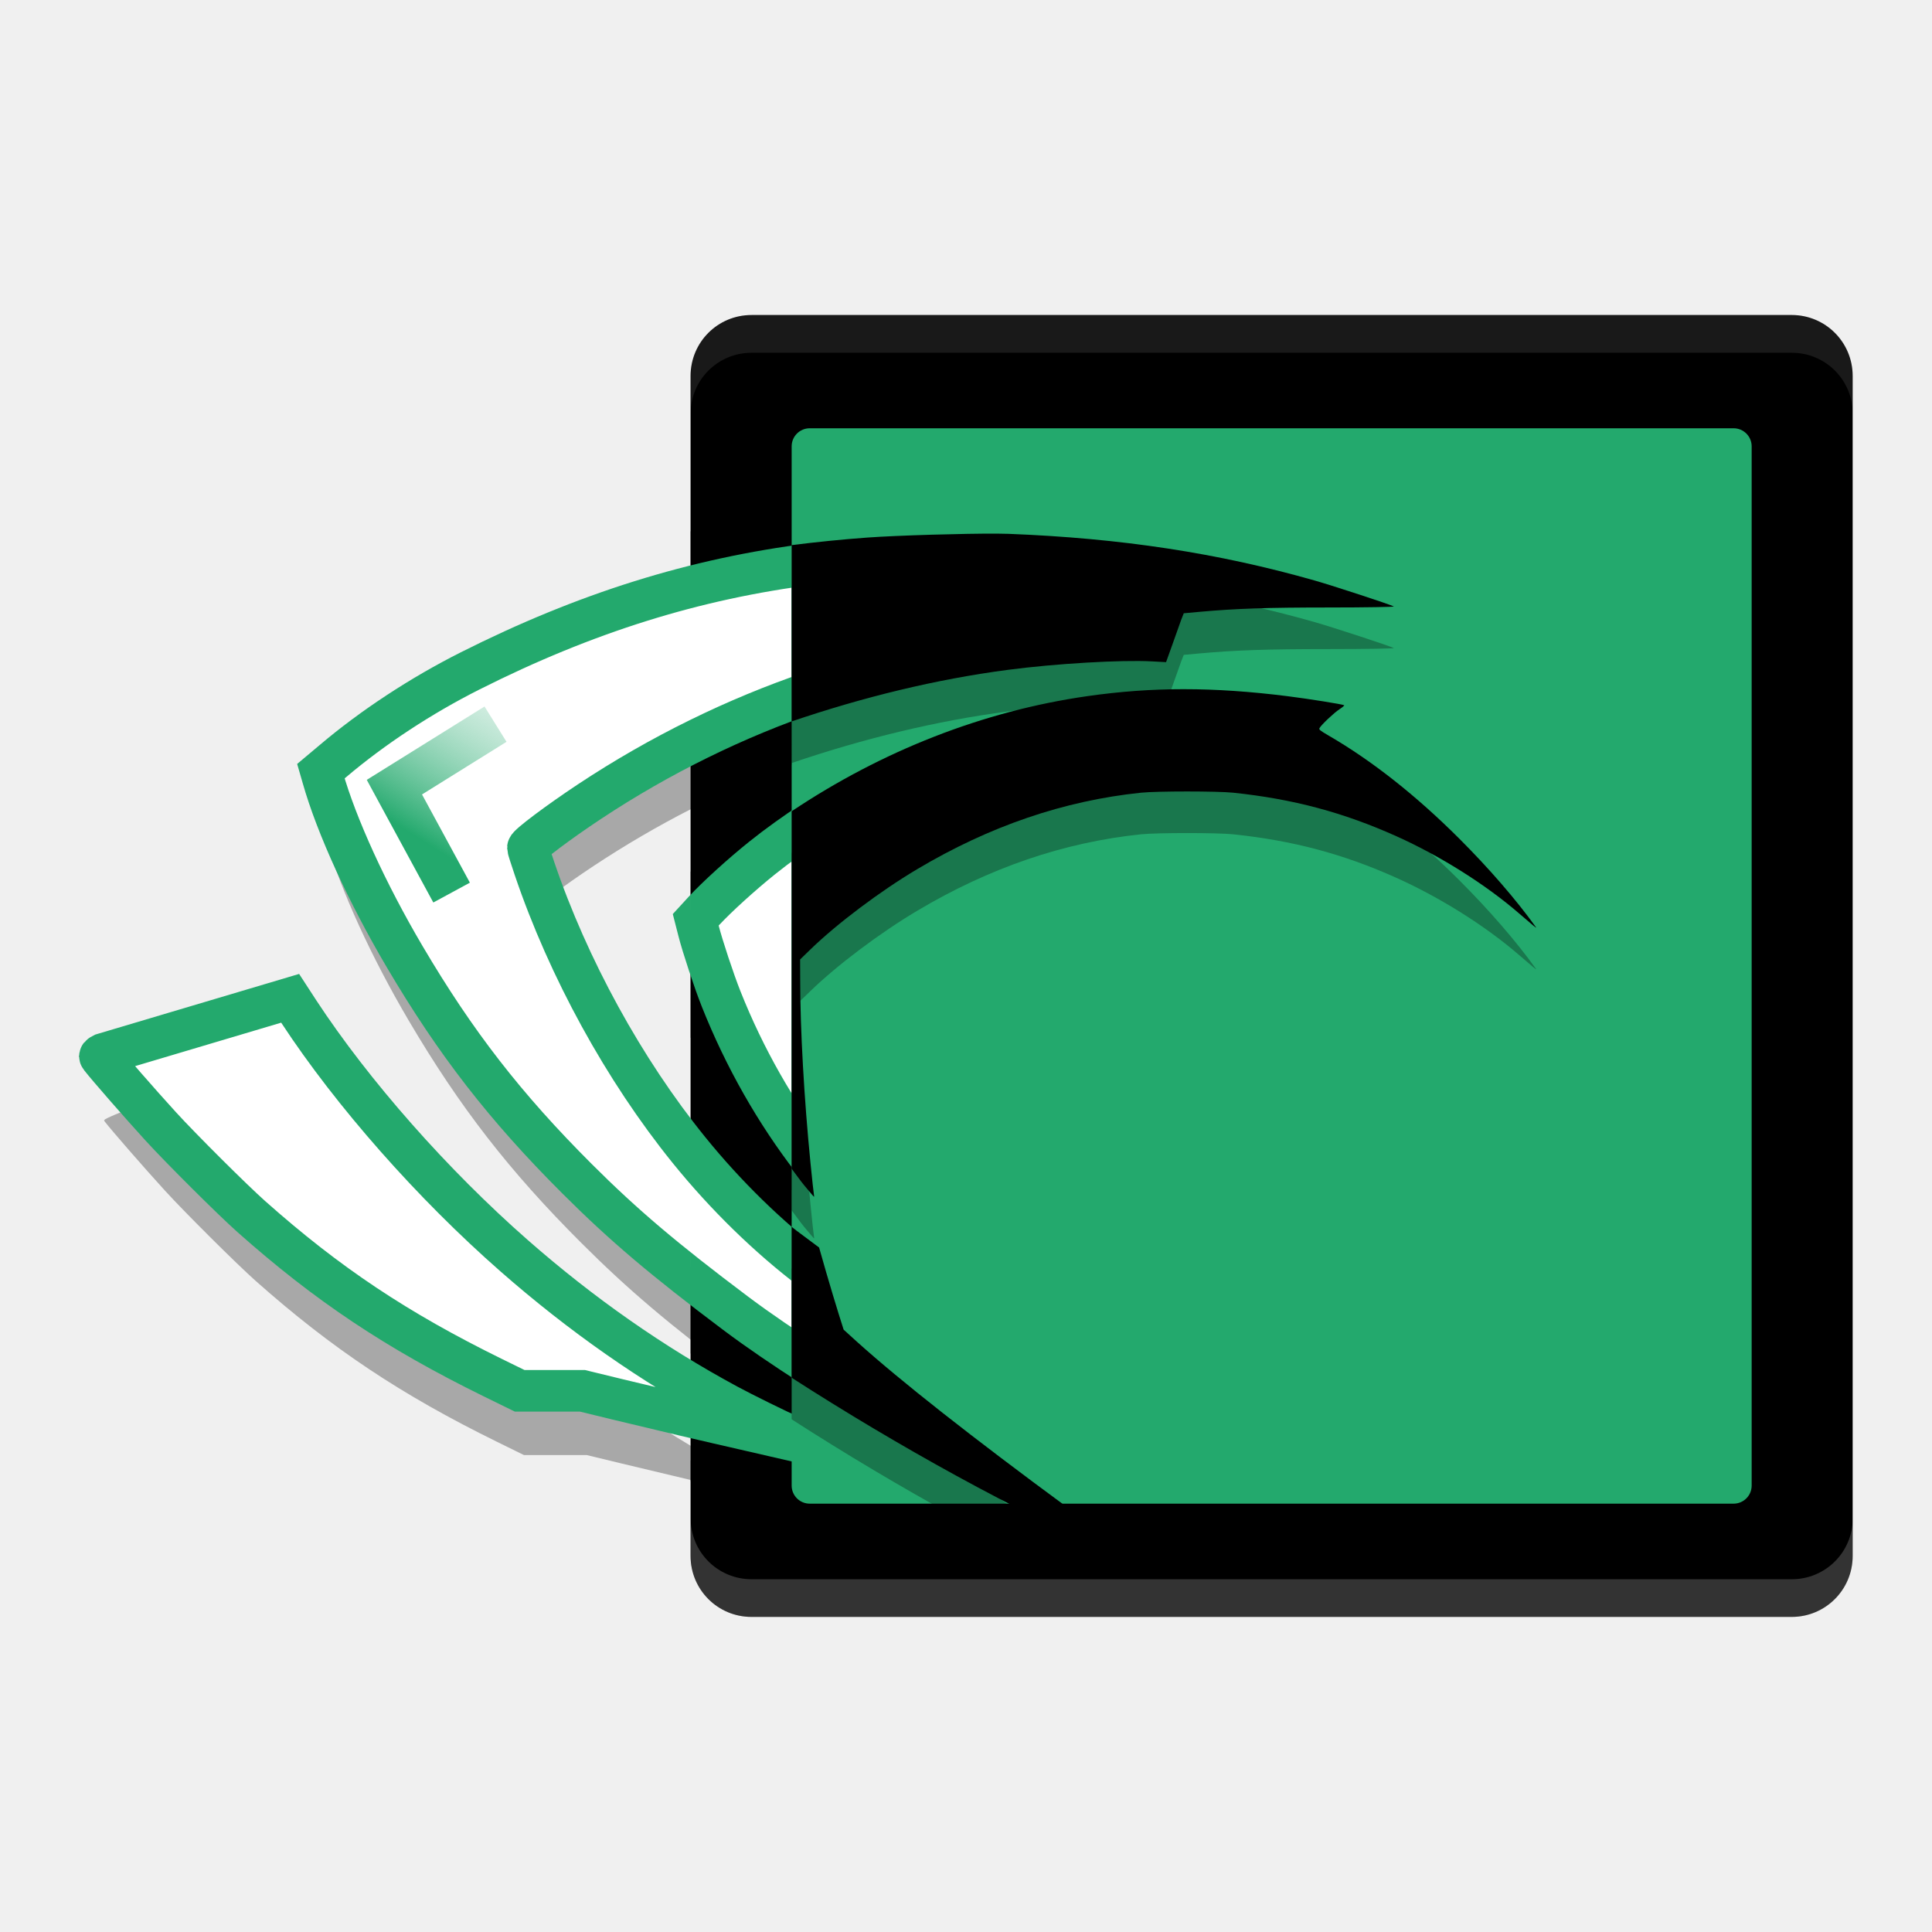
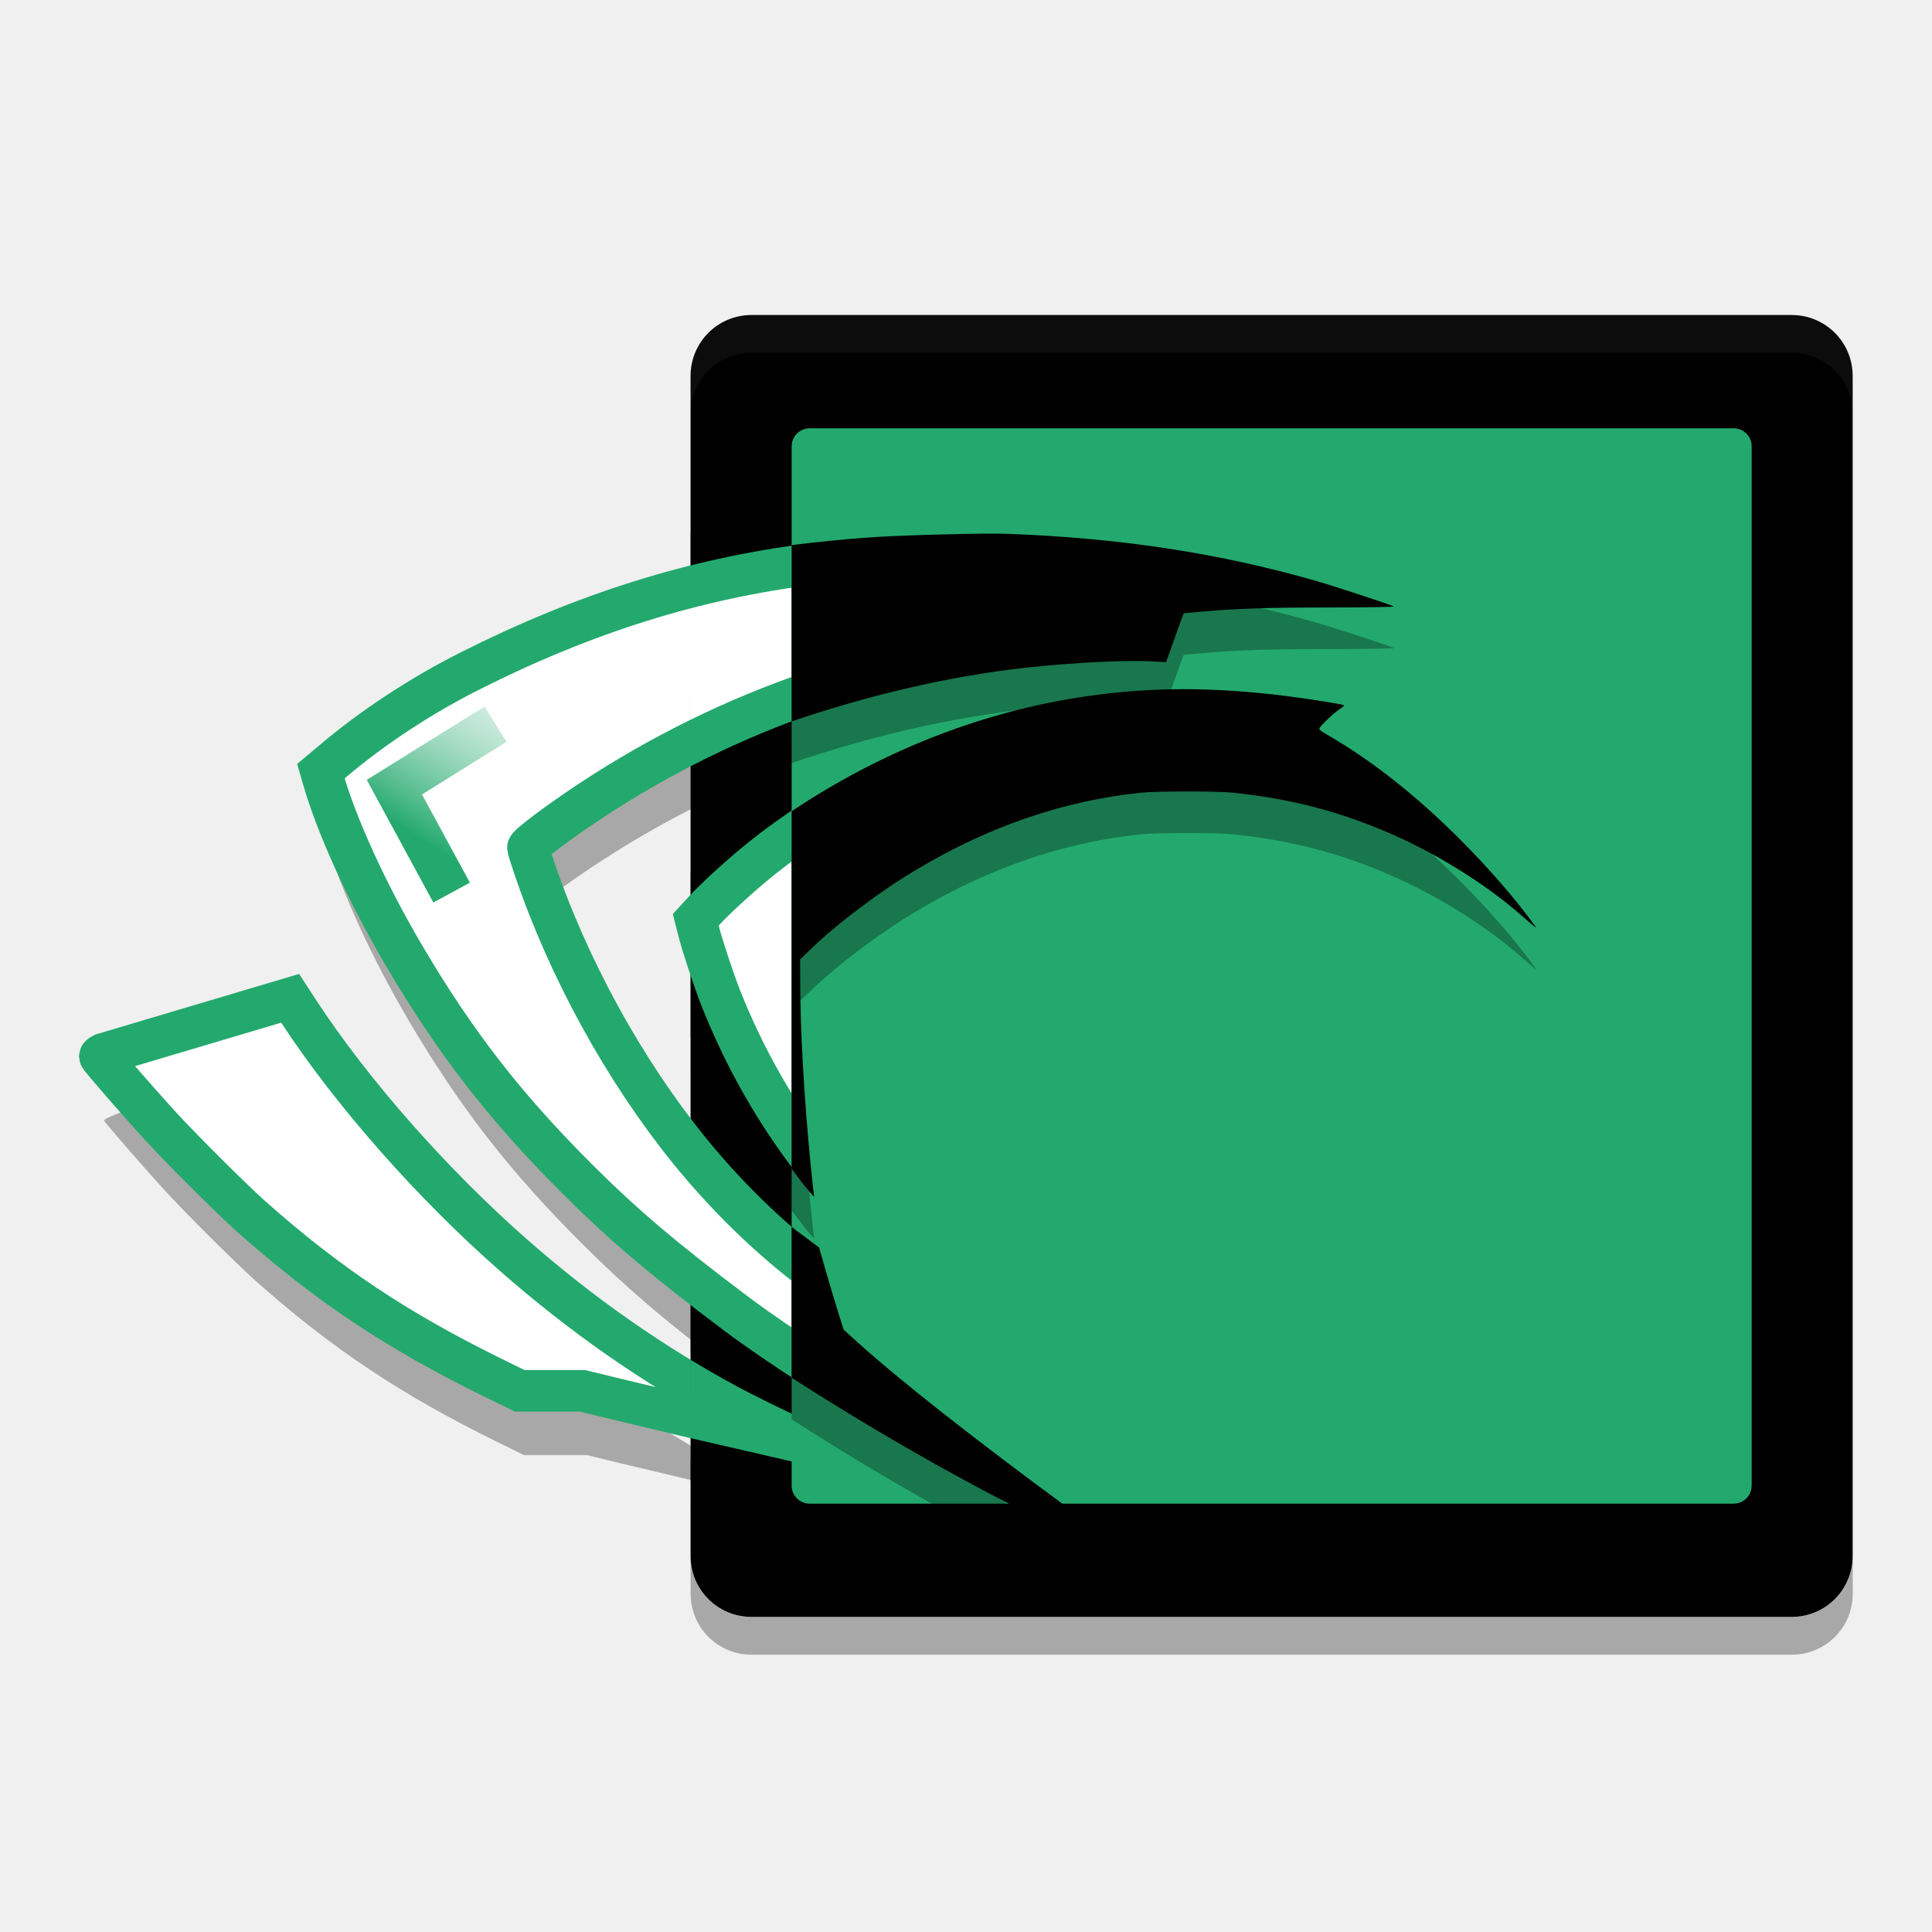
- <svg xmlns="http://www.w3.org/2000/svg" width="512" height="512" version="1">
+ <svg xmlns="http://www.w3.org/2000/svg" version="1" viewBox="0 0 512 512">
  <defs>
    <linearGradient id="a" x1="133.73" x2="169.2" y1="226.27" y2="170.08" gradientTransform="translate(4 5e-6)" gradientUnits="userSpaceOnUse">
      <stop stop-color="#23a96d" offset="0" />
      <stop stop-color="#fff" stop-opacity="0" offset="1" />
    </linearGradient>
  </defs>
  <g transform="matrix(1.1023 0 0 1.1023 -39.223 -26.198)">
    <path d="m216.27 99.502c-8.128 0-14.664 6.536-14.664 14.664v37.322c-7e-3 1e-3 -0.014 2e-3 -0.021 4e-3v39.119c7e-3 -3e-3 0.014-7e-3 0.021-0.01v42.674c-8e-3 7e-3 -0.014 0.013-0.021 0.019v39.965c7e-3 0.016 0.014 0.031 0.021 0.047v45.896c-7e-3 -7e-3 -0.014-0.014-0.021-0.021v29.984c7e-3 6e-3 0.014 0.01 0.021 0.016v25.727c-6e-3 -3e-3 -0.015-6e-3 -0.021-0.01v4.951c7e-3 2e-3 0.014 4e-3 0.021 6e-3v17.979c0 8.128 6.536 14.664 14.664 14.664h250.06c8.128 2.8e-4 14.664-6.536 14.664-14.664v-283.67c0-8.128-6.536-14.664-14.664-14.664z" />
    <path d="m280.09 381.22c-0.235-0.103-2.351-1.022-4.702-2.038-21.254-9.182-48.632-25.177-67.963-39.706-17.218-12.941-26.897-21.155-38.058-32.298-17.298-17.27-29.236-32.645-41.491-53.435-8.996-15.262-16.419-31.487-19.686-43.034l-0.435-1.539 2.924-2.478c9.518-8.067 21.114-15.684 32.951-21.646 31.914-16.073 62.112-24.625 95.49-27.043 5.972-0.432 20.424-0.815 24.62-0.652 19.628 0.763 36.538 3.346 53.429 8.159 3.238 0.923 13.222 4.19 13.812 4.52 0.163 0.092-4.921 0.169-11.298 0.171-10.94 4e-3 -16.227 0.181-22.652 0.758l-2.721 0.244-0.406 1.09c-0.223 0.6-0.916 2.522-1.539 4.272l-1.133 3.182-2.471-0.136c-5.319-0.293-16.83 0.383-25.126 1.474-30.78 4.051-62.548 16.371-91.313 35.41-7.399 4.897-14.799 10.441-14.799 11.086 0 0.195 0.714 2.457 1.586 5.028 8.109 23.904 21.521 48.343 37.107 67.615 9.097 11.248 19.638 21.487 30.416 29.545l3.445 2.575 1.092 3.762c0.601 2.069 1.444 4.886 1.875 6.26l0.783 2.497 1.974 1.78c6.659 6.004 17.602 14.625 32.215 25.38 13.716 10.094 13.192 9.695 12.075 9.194zm-58.666-11.15c-0.999-0.234-5.808-1.335-10.686-2.446-10.924-2.488-20.588-4.758-31.645-7.433l-8.457-2.046h-15.087l-6.442-3.165c-23.118-11.359-39.735-22.437-58.051-38.703-4.551-4.041-17.016-16.445-21.82-21.713-4.968-5.447-12.731-14.35-14.477-16.604-0.247-0.319-0.176-0.415 0.595-0.808 1.719-0.877 7.661-3.176 11.279-4.363 4.741-1.556 9.398-2.675 15.661-3.761 10.491-1.819 12.673-2.392 16.136-4.236l1.923-1.025 2.098 3.199c12.913 19.687 32.178 41.538 51.769 58.72 16.098 14.118 33.173 26.048 51.283 35.831 3.785 2.045 12.145 6.157 15.922 7.834 2.86 1.269 2.86 1.39 0 0.72zm7.311-63.698c-10.011-12.106-18.486-26.637-24.775-42.477-1.725-4.344-4.483-12.645-5.411-16.283l-0.692-2.712 1.984-2.145c3.063-3.312 9.101-8.802 13.995-12.727 23.396-18.762 50.893-30.875 79.312-34.938 14.958-2.139 28.565-2.139 45.601 0 4.769 0.598 12.531 1.837 12.889 2.056 0.092 0.057-0.398 0.468-1.089 0.914-1.226 0.792-4.134 3.547-4.534 4.294-0.171 0.319 0.138 0.571 2.093 1.706 9.893 5.746 19.892 13.628 29.668 23.385 6.793 6.781 12.992 13.94 17.492 20.204 0.279 0.387-0.576-0.312-3.753-3.068-7.592-6.588-17.98-13.132-27.969-17.619-12.102-5.436-23.544-8.486-37.187-9.914-3.576-0.374-17.346-0.376-20.944-3e-3 -17.574 1.823-34.483 7.601-50.972 17.415-8.466 5.039-18.199 12.364-24.311 18.295l-2.297 2.23 8.6e-4 4.828c2e-3 11.078 0.897 26.842 2.362 41.588 0.35 3.526 0.691 6.676 0.757 6.999 0.067 0.323 0.08 0.588 0.032 0.588s-1.062-1.178-2.252-2.618z" />
    <rect x="225.91" y="126.73" width="230.8" height="258.54" rx="4.343" ry="4.343" fill="#23a96d" />
    <path d="m225.91 175.58c-26.015 3.915-50.593 11.972-76.279 24.908-11.838 5.962-23.433 13.578-32.951 21.645l-2.924 2.478 0.436 1.539c3.268 11.547 10.691 27.771 19.688 43.033 12.255 20.79 24.192 36.165 41.49 53.436 11.16 11.142 20.84 19.356 38.059 32.297 3.873 2.911 8.077 5.882 12.482 8.844v-23.902c-8.402-7.052-16.501-15.296-23.693-24.189-15.586-19.272-28.999-43.711-37.107-67.615-0.872-2.571-1.586-4.833-1.586-5.027 0-0.645 7.4-6.191 14.799-11.088 15.218-10.073 31.28-18.242 47.588-24.324zm0 65.262c-2.049 1.5-4.081 3.03-6.072 4.627-4.895 3.925-10.931 9.417-13.994 12.729l-1.984 2.144 0.691 2.711c0.928 3.638 3.688 11.939 5.412 16.283 4.344 10.942 9.731 21.259 15.947 30.584zm-119.56 38.365-1.924 1.025c-3.462 1.844-5.644 2.417-16.135 4.236-6.264 1.086-10.921 2.203-15.662 3.76-3.618 1.188-9.561 3.486-11.279 4.363-0.77 0.393-0.84 0.49-0.594 0.809 1.746 2.254 9.508 11.156 14.477 16.604 4.805 5.268 17.27 17.671 21.82 21.713 18.316 16.266 34.933 27.344 58.051 38.703l6.441 3.166h15.088l8.457 2.045c11.058 2.675 20.723 4.946 31.646 7.434 4.186 0.953 7.45 1.701 9.17 2.098v-1.074c-4.155-1.916-11.025-5.305-14.406-7.131-18.11-9.783-35.185-21.712-51.283-35.83-19.591-17.182-38.857-39.034-51.77-58.721z" opacity=".3" />
    <path d="m230.88 159.33c-28.252 3.537-54.613 11.802-82.258 25.725-11.838 5.962-23.437 13.584-32.955 21.65l-2.934 2.463 0.447 1.545c3.268 11.547 10.683 27.769 19.68 43.031 12.255 20.79 24.188 36.171 41.486 53.441 11.16 11.142 20.844 19.344 38.062 32.285 5.574 4.189 11.898 8.459 18.471 12.693v0.023l0.299 0.18-0.297-0.188v-22.984l-2e-3 -2e-3c-10.521-7.97-20.799-17.98-29.688-28.971-15.586-19.272-28.989-43.711-37.098-67.615-0.872-2.571-1.59-4.819-1.59-5.014 0-0.645 7.4-6.208 14.799-11.105 17.074-11.302 35.22-20.154 53.576-26.396 3e-3 -7.2e-4 1e-3 -6e-3 2e-3 -0.01v-30.752zm2e-3 61.951-2e-3 2e-3v0.021c-4.108 2.749-8.173 5.608-12.068 8.732-4.895 3.925-10.929 9.405-13.992 12.717l-1.971 2.15 0.693 2.709c0.928 3.638 3.672 11.932 5.396 16.275 5.668 14.275 13.198 27.4 21.941 38.732l2e-3 -0.012zm-125.54 42.492-45.002 13.389c-0.77 0.393-0.85 0.488-0.604 0.807 1.746 2.254 9.516 11.143 14.484 16.59 4.805 5.268 17.256 17.675 21.807 21.717 18.316 16.266 34.937 27.352 58.055 38.711l6.449 3.156h15.09l8.463 2.061c11.058 2.675 20.711 4.946 31.635 7.434 4.878 1.111 9.681 2.205 10.68 2.439v-0.717c-3.777-1.676-12.133-5.791-15.918-7.836-18.11-9.783-35.173-21.726-51.271-35.844-19.591-17.181-38.872-39.016-51.785-58.703z" fill="#fff" stroke="#23a96d" stroke-width="10" />
    <path d="m275.26 162.06c-7.793-0.042-23.924 0.422-31.123 0.943-6.152 0.445-12.219 1.068-18.23 1.82v42.387c17.314-5.888 34.745-10.134 51.979-12.402 11.43-1.505 27.314-2.439 34.643-2.035l3.394 0.184 1.572-4.379c0.859-2.412 1.79-5.066 2.098-5.893l0.586-1.48 3.732-0.34c8.853-0.796 16.145-1.044 31.219-1.049 8.787-1e-3 15.774-0.126 15.549-0.246-0.813-0.455-14.542-4.959-19.004-6.231-23.273-6.632-46.591-10.177-73.635-11.229-0.723-0.028-1.666-0.045-2.779-0.051zm44.951 37.396c-7.819 0-15.349 0.55-23.25 1.68-25.017 3.577-49.333 13.145-71.055 27.674v85.934c1.012 1.312 1.96 2.71 3.004 3.973 1.258 1.521 2.314 2.768 2.365 2.768s0.045-0.274-0.025-0.615c-0.07-0.342-0.433-3.677-0.803-7.402-1.547-15.579-2.483-32.246-2.484-43.949l-0.023-5.084 2.436-2.365c6.457-6.266 16.743-14.002 25.688-19.326 17.42-10.369 35.293-16.476 53.859-18.402 3.801-0.395 18.338-0.395 22.115 0 14.414 1.508 26.503 4.735 39.289 10.479 10.553 4.74 21.522 11.655 29.543 18.615 3.356 2.912 4.267 3.65 3.973 3.24-4.754-6.617-11.296-14.17-18.473-21.334-10.328-10.308-20.888-18.648-31.34-24.719-2.066-1.2-2.405-1.46-2.225-1.797 0.423-0.79 3.508-3.704 4.803-4.541 0.73-0.472 1.232-0.911 1.135-0.971-0.378-0.231-8.587-1.543-13.625-2.176-8.999-1.13-17.087-1.68-24.906-1.68zm-94.312 129.25v36.281c25.592 16.488 54.208 32.293 78.07 42.602 3.709 1.603 7.047 3.048 7.418 3.215 1.762 0.79 2.6 1.406-19.041-14.52-23.056-16.968-40.326-30.55-50.832-40.023l-3.109-2.826-1.236-3.92c-0.679-2.167-2.019-6.628-2.967-9.893l-1.695-5.934-5.441-4.062c-0.389-0.291-0.778-0.625-1.166-0.92z" opacity=".3" />
    <path d="m275.26 152.06c-7.793-0.042-23.924 0.422-31.123 0.943-6.152 0.445-12.219 1.068-18.23 1.82v42.387c17.314-5.888 34.745-10.134 51.979-12.402 11.43-1.505 27.314-2.439 34.643-2.035l3.394 0.184 1.572-4.379c0.859-2.412 1.79-5.066 2.098-5.893l0.586-1.48 3.732-0.34c8.853-0.796 16.145-1.044 31.219-1.049 8.787-1e-3 15.774-0.126 15.549-0.246-0.813-0.455-14.542-4.959-19.004-6.231-23.273-6.632-46.591-10.177-73.635-11.229-0.723-0.028-1.666-0.045-2.779-0.051zm44.951 37.396c-7.819 0-15.349 0.55-23.25 1.68-25.017 3.577-49.333 13.145-71.055 27.674v85.934c1.012 1.312 1.96 2.71 3.004 3.973 1.258 1.521 2.314 2.768 2.365 2.768s0.045-0.274-0.025-0.615c-0.07-0.342-0.433-3.677-0.803-7.402-1.547-15.579-2.483-32.246-2.484-43.949l-0.023-5.084 2.436-2.365c6.457-6.266 16.743-14.002 25.688-19.326 17.42-10.369 35.293-16.476 53.859-18.402 3.801-0.395 18.338-0.395 22.115 0 14.414 1.508 26.503 4.735 39.289 10.479 10.553 4.74 21.522 11.655 29.543 18.615 3.356 2.912 4.267 3.65 3.973 3.24-4.754-6.617-11.296-14.17-18.473-21.334-10.328-10.308-20.888-18.648-31.34-24.719-2.066-1.2-2.405-1.46-2.225-1.797 0.423-0.79 3.508-3.704 4.803-4.541 0.73-0.472 1.232-0.911 1.135-0.971-0.378-0.231-8.587-1.543-13.625-2.176-8.999-1.13-17.087-1.68-24.906-1.68zm-94.312 129.25v36.281c25.592 16.488 54.208 32.293 78.07 42.602 3.709 1.603 7.047 3.048 7.418 3.215 1.762 0.79 2.6 1.406-19.041-14.52-23.056-16.968-40.326-30.55-50.832-40.023l-3.109-2.826-1.236-3.92c-0.679-2.167-2.019-6.628-2.967-9.893l-1.695-5.934-5.441-4.062c-0.389-0.291-0.778-0.625-1.166-0.92z" />
    <path d="m152.07 193.62-28.309 17.637 16 29.486 8.789-4.769-11.508-21.209 20.314-12.656z" fill="url(#a)" />
  </g>
-   <path d="m183.02 173.91c-0.008 3e-3 -0.015 0.009-0.023 0.012v10c8e-3 -3e-3 0.016-0.009 0.023-0.012v-10zm-0.023 91.117v10c8e-3 0.017 0.016 0.035 0.023 0.053v-10c-0.008-0.017-0.015-0.036-0.023-0.053zm0 83.674v10c8e-3 7e-3 0.015 0.011 0.023 0.018v-10c-0.008-0.006-0.015-0.011-0.023-0.018zm0 38.365v5.459c8e-3 2e-3 0.015 0.003 0.023 0.006v-5.453c-7e-3 -3e-3 -0.017-0.008-0.023-0.012zm0.023 15.283v10c0 8.96 7.204 16.166 16.164 16.166h275.65c8.96 3.1e-4 16.164-7.204 16.164-16.164v-10c0 8.96-7.204 16.164-16.164 16.164h-275.65c-8.96 0-16.164-7.206-16.164-16.166z" fill="#fff" opacity=".2" stroke-width="1.102" />
-   <path d="m199.18 83.486c-8.96 0-16.164 7.206-16.164 16.166v10c-2e-5 -8.96 7.204-16.166 16.164-16.166h275.65c8.96 0 16.164 7.206 16.164 16.166v-10c0-8.96-7.204-16.166-16.164-16.166h-275.65zm-16.164 57.307c-8e-3 1e-3 -0.016 0.002-0.023 0.004v10c0.008-0.002 0.015-0.003 0.023-0.004v-10zm0 90.156c-9e-3 8e-3 -0.015 0.014-0.023 0.021v10c0.008-0.007 0.014-0.013 0.023-0.021v-10zm-0.023 94.697v10c0.008 8e-3 0.015 0.015 0.023 0.023v-10c-8e-3 -8e-3 -0.016-0.015-0.023-0.023zm0 61.418v5.459c8e-3 2e-3 0.015 0.003 0.023 0.006v-5.453c-7e-3 -3e-3 -0.017-0.008-0.023-0.012z" fill="#fff" opacity=".1" stroke-width="1.102" />
+   <path d="m183.02 183.91c-8e-3 3e-3 -0.015 9e-3 -0.023 0.012v10c8e-3 -3e-3 0.015-9e-3 0.023-0.012zm-0.023 91.117v10c8e-3 0.017 0.016 0.035 0.023 0.053v-10c-8e-3 -0.017-0.015-0.035-0.023-0.053zm0 83.674v10c8e-3 7e-3 0.015 0.011 0.023 0.018v-10c-8e-3 -6e-3 -0.015-0.011-0.023-0.018zm0 38.365v5.459c8e-3 2e-3 0.015 3e-3 0.023 6e-3v-5.453c-7e-3 -3e-3 -0.017-8e-3 -0.023-0.012zm0.023 15.283v10c0 8.96 7.204 16.166 16.164 16.166h275.65c8.96 3.1e-4 16.164-7.204 16.164-16.164v-10c0 8.96-7.204 16.164-16.164 16.164h-275.65c-8.96 0-16.164-7.206-16.164-16.166z" opacity=".3" stroke-width="1.102" />
+   <path d="m199.18 83.486c-8.96 0-16.164 7.206-16.164 16.166v10c-2e-5 -8.96 7.204-16.166 16.164-16.166h275.65c8.96 0 16.164 7.206 16.164 16.166v-10c0-8.96-7.204-16.166-16.164-16.166h-275.65zm-16.164 57.307c-8e-3 1e-3 -0.016 0.002-0.023 0.004v10c0.008-0.002 0.015-0.003 0.023-0.004v-10zm0 90.156c-9e-3 8e-3 -0.015 0.014-0.023 0.021v10c0.008-0.007 0.014-0.013 0.023-0.021v-10zm-0.023 94.697v10c0.008 8e-3 0.015 0.015 0.023 0.023v-10c-8e-3 -8e-3 -0.016-0.015-0.023-0.023zm0 61.418v5.459c8e-3 2e-3 0.015 0.003 0.023 0.006v-5.453c-7e-3 -3e-3 -0.017-0.008-0.023-0.012z" fill="#fff" opacity=".05" stroke-width="1.102" />
</svg>
